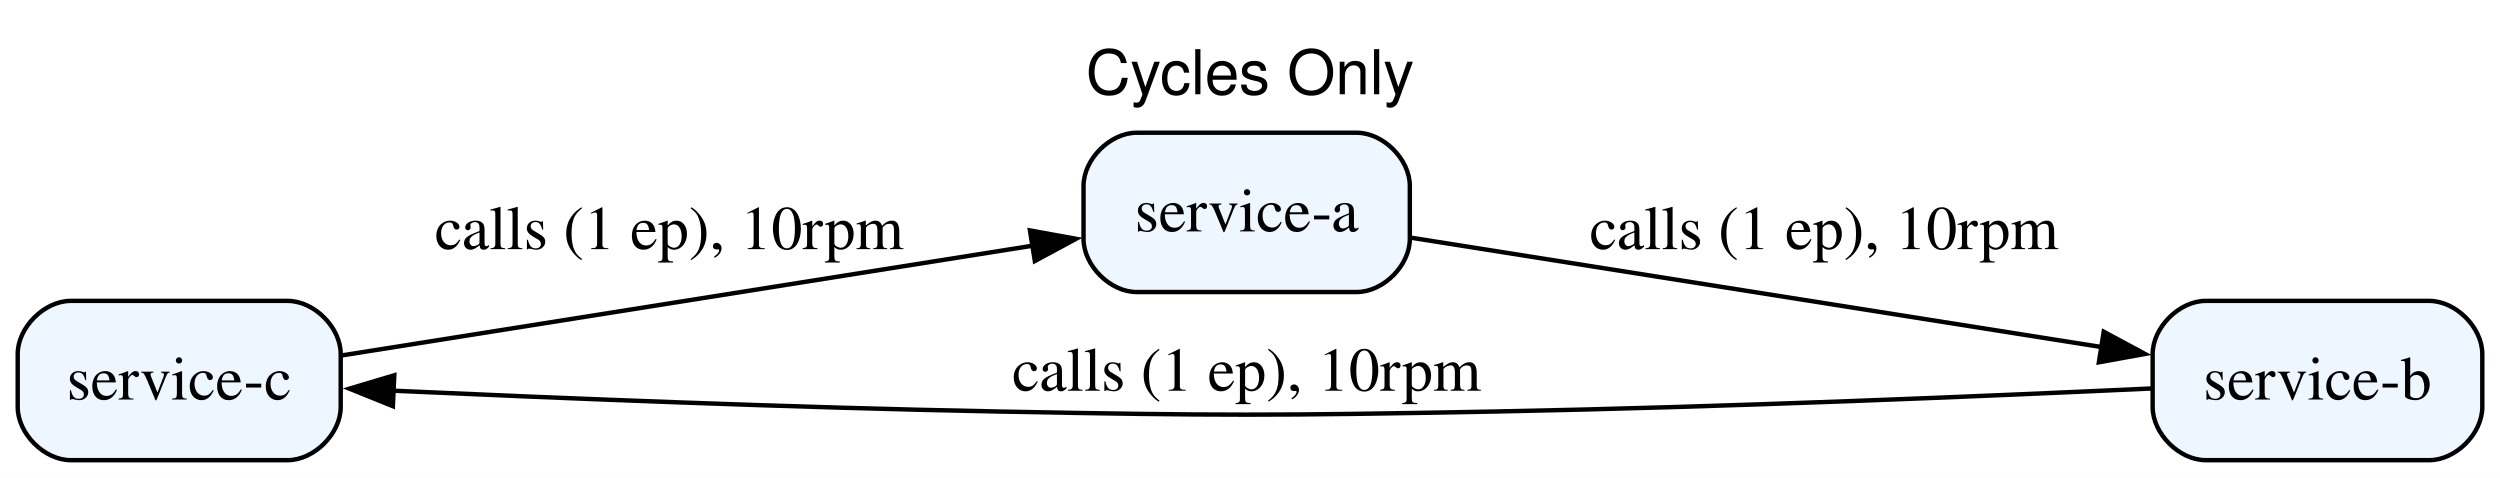
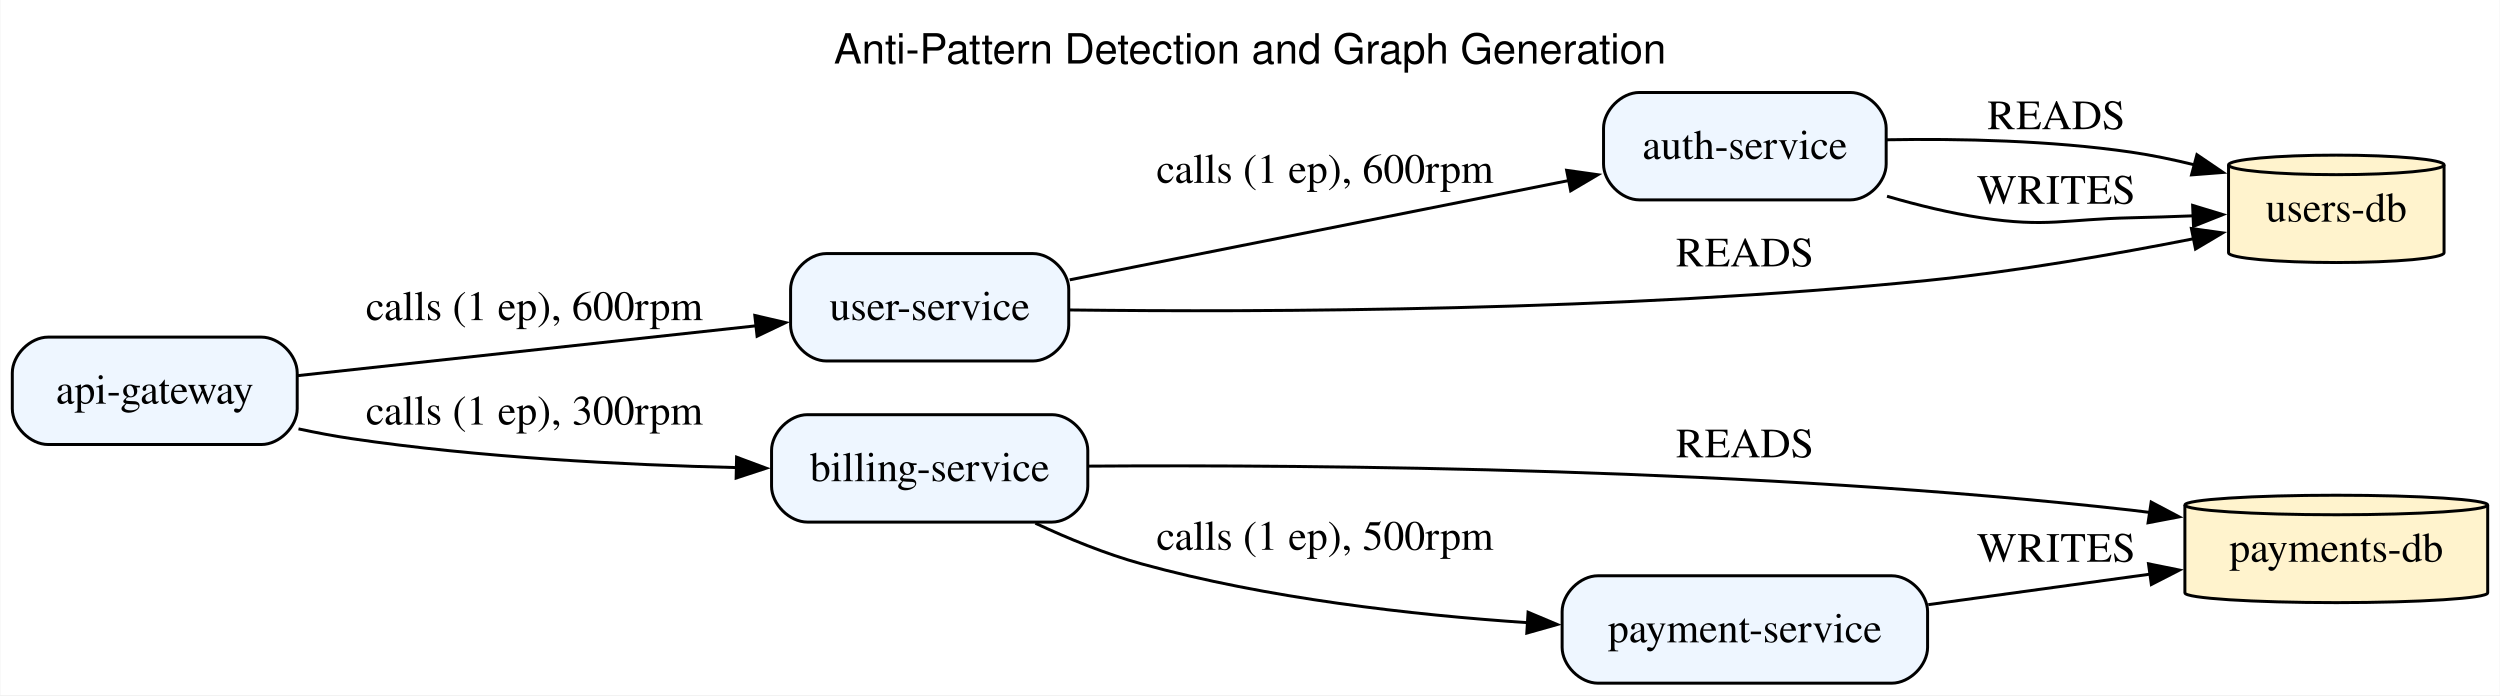
- <svg xmlns="http://www.w3.org/2000/svg" xmlns:xlink="http://www.w3.org/1999/xlink" width="565pt" height="108pt" viewBox="0.00 0.00 565.00 108.00">
-   <g id="graph0" class="graph" transform="scale(1 1) rotate(0) translate(4 104)">
-     <polygon fill="white" stroke="none" points="-4,4 -4,-104 561,-104 561,4 -4,4" />
-     <text text-anchor="middle" x="278.5" y="-82.7" font-family="Helvetica,sans-Serif" font-size="14.00">Cycles Only</text>
+ <svg xmlns="http://www.w3.org/2000/svg" xmlns:xlink="http://www.w3.org/1999/xlink" width="838pt" height="233pt" viewBox="0.00 0.00 837.75 233.00">
+   <g id="graph0" class="graph" transform="scale(1 1) rotate(0) translate(4 229)">
+     <polygon fill="white" stroke="none" points="-4,4 -4,-229 833.75,-229 833.75,4 -4,4" />
+     <text text-anchor="middle" x="414.88" y="-207.7" font-family="Helvetica,sans-Serif" font-size="14.00">Anti-Pattern Detection and Graph Generation</text>
    <g id="node1" class="node">
-       <path fill="#eef6ff" stroke="black" d="M61,-36C61,-36 12,-36 12,-36 6,-36 0,-30 0,-24 0,-24 0,-12 0,-12 0,-6 6,0 12,0 12,0 61,0 61,0 67,0 73,-6 73,-12 73,-12 73,-24 73,-24 73,-30 67,-36 61,-36" />
-       <text text-anchor="middle" x="36.5" y="-13.7" font-family="Times,serif" font-size="14.00">service-c</text>
+       <path fill="#fff3cd" stroke="black" d="M829.75,-59.73C829.75,-61.53 807,-63 779,-63 751,-63 728.25,-61.53 728.25,-59.73 728.25,-59.73 728.25,-30.27 728.25,-30.27 728.25,-28.47 751,-27 779,-27 807,-27 829.75,-28.47 829.75,-30.27 829.75,-30.27 829.75,-59.73 829.75,-59.73" />
+       <path fill="none" stroke="black" d="M829.75,-59.73C829.75,-57.92 807,-56.45 779,-56.45 751,-56.45 728.25,-57.92 728.25,-59.73" />
+       <text text-anchor="middle" x="779" y="-40.7" font-family="Times,serif" font-size="14.00">payments-db</text>
    </g>
    <g id="node2" class="node">
-       <path fill="#eef6ff" stroke="black" d="M302.62,-74C302.62,-74 252.88,-74 252.88,-74 246.88,-74 240.88,-68 240.88,-62 240.88,-62 240.88,-50 240.88,-50 240.88,-44 246.88,-38 252.88,-38 252.88,-38 302.62,-38 302.62,-38 308.62,-38 314.62,-44 314.62,-50 314.62,-50 314.62,-62 314.62,-62 314.62,-68 308.62,-74 302.62,-74" />
-       <text text-anchor="middle" x="277.75" y="-51.7" font-family="Times,serif" font-size="14.00">service-a</text>
+       <path fill="#eef6ff" stroke="black" d="M83.5,-116C83.5,-116 12,-116 12,-116 6,-116 0,-110 0,-104 0,-104 0,-92 0,-92 0,-86 6,-80 12,-80 12,-80 83.5,-80 83.5,-80 89.5,-80 95.5,-86 95.5,-92 95.5,-92 95.5,-104 95.5,-104 95.5,-110 89.5,-116 83.5,-116" />
+       <text text-anchor="middle" x="47.75" y="-93.7" font-family="Times,serif" font-size="14.00">api-gateway</text>
+     </g>
+     <g id="node3" class="node">
+       <path fill="#eef6ff" stroke="black" d="M342.12,-144C342.12,-144 272.88,-144 272.88,-144 266.88,-144 260.88,-138 260.88,-132 260.88,-132 260.88,-120 260.88,-120 260.88,-114 266.88,-108 272.88,-108 272.88,-108 342.12,-108 342.12,-108 348.12,-108 354.12,-114 354.12,-120 354.12,-120 354.12,-132 354.12,-132 354.12,-138 348.12,-144 342.12,-144" />
+       <text text-anchor="middle" x="307.5" y="-121.7" font-family="Times,serif" font-size="14.00">user-service</text>
+     </g>
+     <g id="edge1" class="edge">
+       <g id="a_edge1">
+         <a xlink:title="edge#0">
+           <path fill="none" stroke="black" d="M95.73,-103.1C138.96,-107.8 203.2,-114.78 249.38,-119.8" />
+           <polygon fill="black" stroke="black" points="248.89,-123.26 259.21,-120.86 249.65,-116.3 248.89,-123.26" />
+         </a>
+       </g>
+       <text text-anchor="middle" x="175" y="-121.7" font-family="Times,serif" font-size="14.00">calls (1 ep), 600rpm</text>
+     </g>
+     <g id="node5" class="node">
+       <path fill="#eef6ff" stroke="black" d="M348.5,-90C348.5,-90 266.5,-90 266.5,-90 260.5,-90 254.5,-84 254.5,-78 254.5,-78 254.5,-66 254.5,-66 254.5,-60 260.5,-54 266.5,-54 266.5,-54 348.5,-54 348.5,-54 354.5,-54 360.5,-60 360.5,-66 360.5,-66 360.5,-78 360.5,-78 360.5,-84 354.5,-90 348.5,-90" />
+       <text text-anchor="middle" x="307.5" y="-67.7" font-family="Times,serif" font-size="14.00">billing-service</text>
+     </g>
+     <g id="edge2" class="edge">
+       <g id="a_edge2">
+         <a xlink:title="edge#1">
+           <path fill="none" stroke="black" d="M95.93,-85.24C101.81,-83.98 107.77,-82.85 113.5,-82 156.36,-75.65 205.09,-73.16 242.87,-72.26" />
+           <polygon fill="black" stroke="black" points="242.78,-75.76 252.7,-72.06 242.63,-68.76 242.78,-75.76" />
+         </a>
+       </g>
+       <text text-anchor="middle" x="175" y="-86.7" font-family="Times,serif" font-size="14.00">calls (1 ep), 300rpm</text>
+     </g>
+     <g id="node4" class="node">
+       <path fill="#eef6ff" stroke="black" d="M616.12,-198C616.12,-198 545.38,-198 545.38,-198 539.38,-198 533.38,-192 533.38,-186 533.38,-186 533.38,-174 533.38,-174 533.38,-168 539.38,-162 545.38,-162 545.38,-162 616.12,-162 616.12,-162 622.12,-162 628.12,-168 628.12,-174 628.12,-174 628.12,-186 628.12,-186 628.12,-192 622.12,-198 616.12,-198" />
+       <text text-anchor="middle" x="580.75" y="-175.7" font-family="Times,serif" font-size="14.00">auth-service</text>
    </g>
    <g id="edge3" class="edge">
      <g id="a_edge3">
        <a xlink:title="edge#2">
-           <path fill="none" stroke="black" d="M73.32,-23.69C114.9,-30.29 183.62,-41.21 229.54,-48.5" />
-           <polygon fill="black" stroke="black" points="228.77,-51.92 239.19,-50.03 229.87,-45.01 228.77,-51.92" />
+           <path fill="none" stroke="black" d="M354.44,-135.2C362.46,-136.8 370.72,-138.45 378.5,-140 426.77,-149.62 481.57,-160.51 521.78,-168.5" />
+           <polygon fill="black" stroke="black" points="521.01,-171.91 531.5,-170.43 522.37,-165.05 521.01,-171.91" />
        </a>
      </g>
-       <text text-anchor="middle" x="147.25" y="-47.7" font-family="Times,serif" font-size="14.00">calls (1 ep), 10rpm</text>
+       <text text-anchor="middle" x="440" y="-167.7" font-family="Times,serif" font-size="14.00">calls (1 ep), 600rpm</text>
    </g>
-     <g id="node3" class="node">
-       <path fill="#eef6ff" stroke="black" d="M545,-36C545,-36 494.5,-36 494.5,-36 488.5,-36 482.5,-30 482.5,-24 482.5,-24 482.5,-12 482.5,-12 482.5,-6 488.5,0 494.5,0 494.5,0 545,0 545,0 551,0 557,-6 557,-12 557,-12 557,-24 557,-24 557,-30 551,-36 545,-36" />
-       <text text-anchor="middle" x="519.75" y="-13.7" font-family="Times,serif" font-size="14.00">service-b</text>
+     <g id="node7" class="node">
+       <path fill="#fff3cd" stroke="black" d="M815.12,-173.73C815.12,-175.53 798.93,-177 779,-177 759.07,-177 742.88,-175.53 742.88,-173.73 742.88,-173.73 742.88,-144.27 742.88,-144.27 742.88,-142.47 759.07,-141 779,-141 798.93,-141 815.12,-142.47 815.12,-144.27 815.12,-144.27 815.12,-173.73 815.12,-173.73" />
+       <path fill="none" stroke="black" d="M815.12,-173.73C815.12,-171.92 798.93,-170.45 779,-170.45 759.07,-170.45 742.88,-171.92 742.88,-173.73" />
+       <text text-anchor="middle" x="779" y="-154.7" font-family="Times,serif" font-size="14.00">users-db</text>
    </g>
-     <g id="edge1" class="edge">
-       <g id="a_edge1">
-         <a xlink:title="edge#0">
-           <path fill="none" stroke="black" d="M314.94,-50.27C356.59,-43.68 425.14,-32.82 471.1,-25.54" />
-           <polygon fill="black" stroke="black" points="471.44,-29.03 480.77,-24.01 470.35,-22.12 471.44,-29.03" />
+     <g id="edge4" class="edge">
+       <g id="a_edge4">
+         <a xlink:title="edge#3">
+           <path fill="none" stroke="black" d="M354.49,-125.1C418.94,-124.33 539.71,-124.65 642,-135 671.92,-138.03 705.17,-143.85 731.31,-149" />
+           <polygon fill="black" stroke="black" points="730.43,-152.4 740.92,-150.94 731.81,-145.53 730.43,-152.4" />
        </a>
      </g>
-       <text text-anchor="middle" x="408.25" y="-47.7" font-family="Times,serif" font-size="14.00">calls (1 ep), 10rpm</text>
+       <text text-anchor="middle" x="580.75" y="-139.7" font-family="Times,serif" font-size="14.00">READS</text>
    </g>
-     <g id="edge2" class="edge">
-       <g id="a_edge2">
-         <a xlink:title="edge#1">
-           <path fill="none" stroke="black" d="M482.3,-16.21C445.05,-14.48 385.51,-11.98 334,-11 284.01,-10.05 271.49,-10.05 221.5,-11 175.07,-11.88 122.08,-14.02 84.93,-15.7" />
-           <polygon fill="black" stroke="black" points="84.79,-12.2 74.96,-16.16 85.11,-19.19 84.79,-12.2" />
+     <g id="edge5" class="edge">
+       <g id="a_edge5">
+         <a xlink:title="edge#4">
+           <path fill="none" stroke="black" d="M628.37,-182.15C652.87,-182.56 683.31,-181.92 710.25,-178 717.23,-176.98 724.51,-175.46 731.6,-173.71" />
+           <polygon fill="black" stroke="black" points="732.28,-177.15 741.04,-171.2 730.48,-170.38 732.28,-177.15" />
        </a>
      </g>
-       <text text-anchor="middle" x="277.75" y="-15.7" font-family="Times,serif" font-size="14.00">calls (1 ep), 10rpm</text>
+       <text text-anchor="middle" x="685.12" y="-185.7" font-family="Times,serif" font-size="14.00">READS</text>
+     </g>
+     <g id="edge6" class="edge">
+       <g id="a_edge6">
+         <a xlink:title="edge#5">
+           <path fill="none" stroke="black" d="M628.4,-163.22C638.68,-160.22 649.6,-157.56 660,-156 682.09,-152.69 687.92,-155.51 710.25,-156 716.96,-156.15 724.04,-156.38 731,-156.65" />
+           <polygon fill="black" stroke="black" points="730.85,-160.15 740.98,-157.07 731.14,-153.15 730.85,-160.15" />
+         </a>
+       </g>
+       <text text-anchor="middle" x="685.12" y="-160.7" font-family="Times,serif" font-size="14.00">WRITES</text>
+     </g>
+     <g id="edge8" class="edge">
+       <g id="a_edge8">
+         <a xlink:title="edge#7">
+           <path fill="none" stroke="black" d="M360.69,-72.75C437.51,-73.27 585.42,-72.07 710.25,-58 712.3,-57.77 714.39,-57.51 716.49,-57.23" />
+           <polygon fill="black" stroke="black" points="716.95,-60.7 726.32,-55.75 715.91,-53.77 716.95,-60.7" />
+         </a>
+       </g>
+       <text text-anchor="middle" x="580.75" y="-75.7" font-family="Times,serif" font-size="14.00">READS</text>
+     </g>
+     <g id="node6" class="node">
+       <path fill="#eef6ff" stroke="black" d="M630,-36C630,-36 531.5,-36 531.5,-36 525.5,-36 519.5,-30 519.5,-24 519.5,-24 519.5,-12 519.5,-12 519.5,-6 525.5,0 531.5,0 531.5,0 630,0 630,0 636,0 642,-6 642,-12 642,-12 642,-24 642,-24 642,-30 636,-36 630,-36" />
+       <text text-anchor="middle" x="580.75" y="-13.7" font-family="Times,serif" font-size="14.00">payment-service</text>
+     </g>
+     <g id="edge7" class="edge">
+       <g id="a_edge7">
+         <a xlink:title="edge#6">
+           <path fill="none" stroke="black" d="M342.93,-53.62C354.01,-48.43 366.52,-43.3 378.5,-40 420.51,-28.43 469.02,-22.9 507.89,-20.28" />
+           <polygon fill="black" stroke="black" points="508.09,-23.78 517.86,-19.67 507.66,-16.79 508.09,-23.78" />
+         </a>
+       </g>
+       <text text-anchor="middle" x="440" y="-44.7" font-family="Times,serif" font-size="14.00">calls (1 ep), 500rpm</text>
+     </g>
+     <g id="edge9" class="edge">
+       <g id="a_edge9">
+         <a xlink:title="edge#8">
+           <path fill="none" stroke="black" d="M642.23,-26.32C665.85,-29.57 692.89,-33.29 716.6,-36.55" />
+           <polygon fill="black" stroke="black" points="716.05,-40.01 726.43,-37.91 717.01,-33.08 716.05,-40.01" />
+         </a>
+       </g>
+       <text text-anchor="middle" x="685.12" y="-40.7" font-family="Times,serif" font-size="14.00">WRITES</text>
    </g>
  </g>
</svg>
